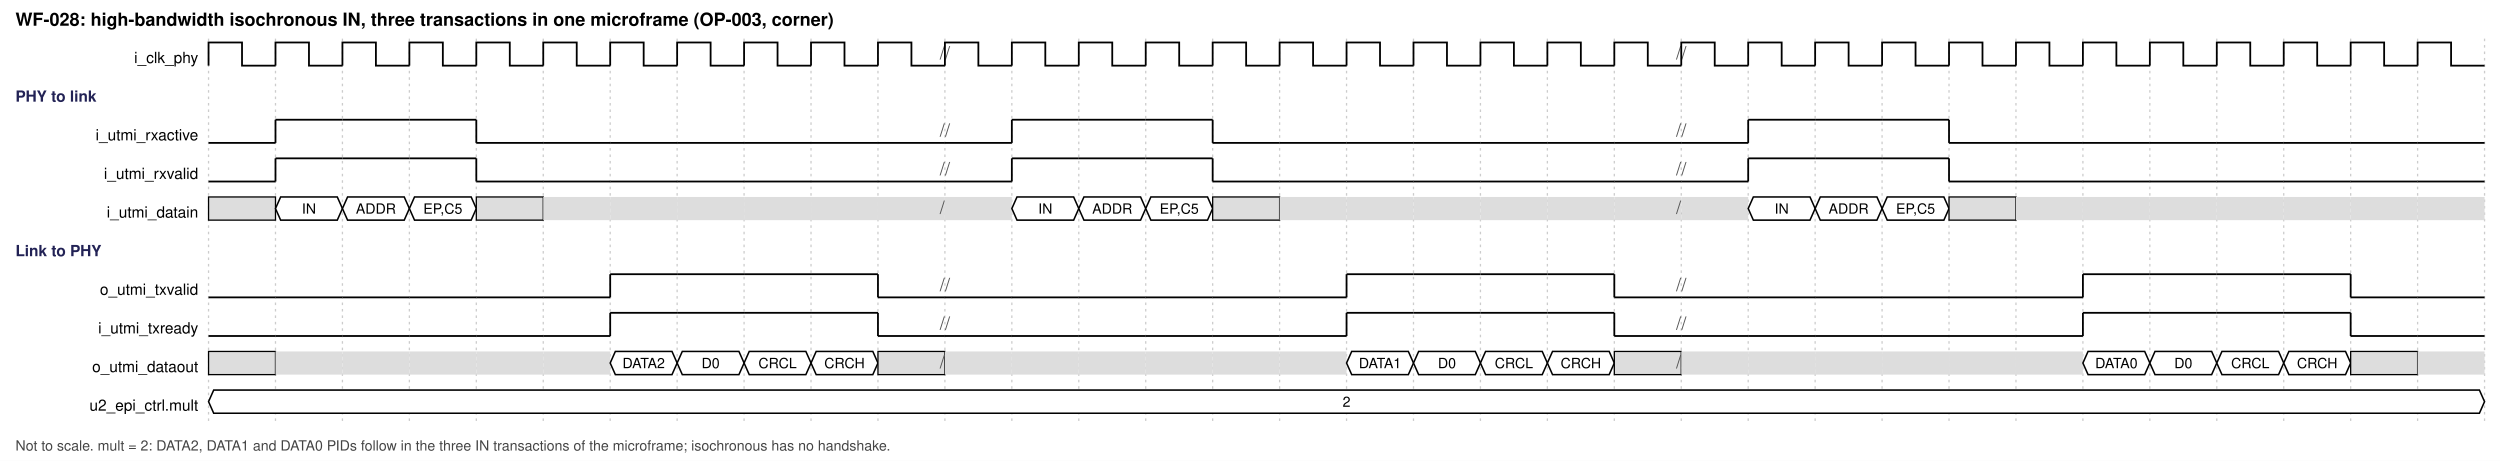
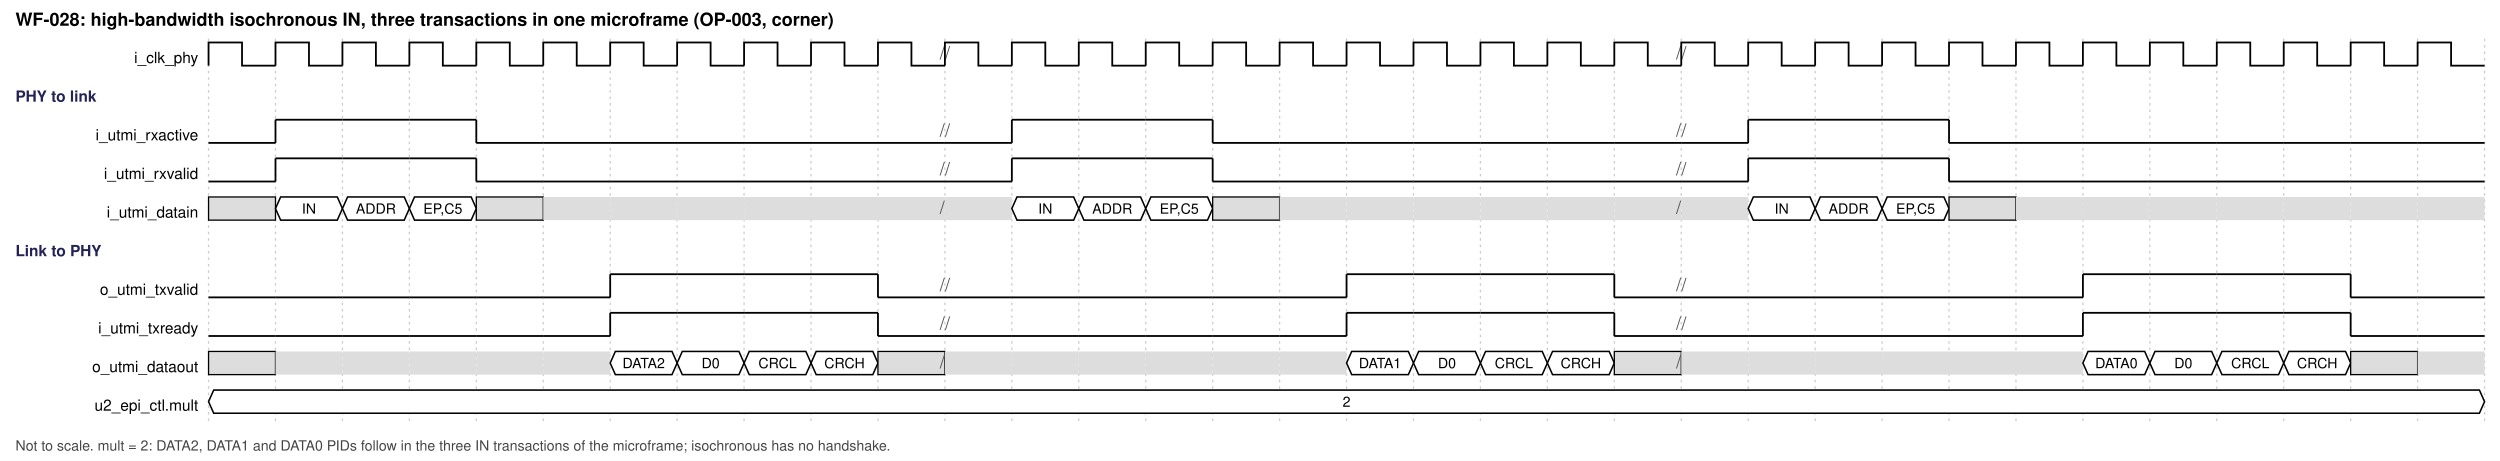
<svg xmlns="http://www.w3.org/2000/svg" width="1942" height="358" viewBox="0 0 1942 358" font-family="Helvetica,Arial,sans-serif">
  <rect width="100%" height="100%" fill="#fff" />
  <text x="12" y="20" font-size="14" font-weight="bold">WF-028: high-bandwidth isochronous IN, three transactions in one microframe (OP-003, corner)</text>
  <line x1="162" y1="30" x2="162" y2="330" stroke="#ccc" stroke-dasharray="2,3" />
  <line x1="214" y1="30" x2="214" y2="330" stroke="#ccc" stroke-dasharray="2,3" />
  <line x1="266" y1="30" x2="266" y2="330" stroke="#ccc" stroke-dasharray="2,3" />
  <line x1="318" y1="30" x2="318" y2="330" stroke="#ccc" stroke-dasharray="2,3" />
  <line x1="370" y1="30" x2="370" y2="330" stroke="#ccc" stroke-dasharray="2,3" />
  <line x1="422" y1="30" x2="422" y2="330" stroke="#ccc" stroke-dasharray="2,3" />
  <line x1="474" y1="30" x2="474" y2="330" stroke="#ccc" stroke-dasharray="2,3" />
  <line x1="526" y1="30" x2="526" y2="330" stroke="#ccc" stroke-dasharray="2,3" />
  <line x1="578" y1="30" x2="578" y2="330" stroke="#ccc" stroke-dasharray="2,3" />
  <line x1="630" y1="30" x2="630" y2="330" stroke="#ccc" stroke-dasharray="2,3" />
  <line x1="682" y1="30" x2="682" y2="330" stroke="#ccc" stroke-dasharray="2,3" />
  <line x1="734" y1="30" x2="734" y2="330" stroke="#ccc" stroke-dasharray="2,3" />
  <line x1="786" y1="30" x2="786" y2="330" stroke="#ccc" stroke-dasharray="2,3" />
  <line x1="838" y1="30" x2="838" y2="330" stroke="#ccc" stroke-dasharray="2,3" />
  <line x1="890" y1="30" x2="890" y2="330" stroke="#ccc" stroke-dasharray="2,3" />
  <line x1="942" y1="30" x2="942" y2="330" stroke="#ccc" stroke-dasharray="2,3" />
  <line x1="994" y1="30" x2="994" y2="330" stroke="#ccc" stroke-dasharray="2,3" />
  <line x1="1046" y1="30" x2="1046" y2="330" stroke="#ccc" stroke-dasharray="2,3" />
  <line x1="1098" y1="30" x2="1098" y2="330" stroke="#ccc" stroke-dasharray="2,3" />
  <line x1="1150" y1="30" x2="1150" y2="330" stroke="#ccc" stroke-dasharray="2,3" />
  <line x1="1202" y1="30" x2="1202" y2="330" stroke="#ccc" stroke-dasharray="2,3" />
  <line x1="1254" y1="30" x2="1254" y2="330" stroke="#ccc" stroke-dasharray="2,3" />
  <line x1="1306" y1="30" x2="1306" y2="330" stroke="#ccc" stroke-dasharray="2,3" />
  <line x1="1358" y1="30" x2="1358" y2="330" stroke="#ccc" stroke-dasharray="2,3" />
  <line x1="1410" y1="30" x2="1410" y2="330" stroke="#ccc" stroke-dasharray="2,3" />
  <line x1="1462" y1="30" x2="1462" y2="330" stroke="#ccc" stroke-dasharray="2,3" />
  <line x1="1514" y1="30" x2="1514" y2="330" stroke="#ccc" stroke-dasharray="2,3" />
  <line x1="1566" y1="30" x2="1566" y2="330" stroke="#ccc" stroke-dasharray="2,3" />
  <line x1="1618" y1="30" x2="1618" y2="330" stroke="#ccc" stroke-dasharray="2,3" />
  <line x1="1670" y1="30" x2="1670" y2="330" stroke="#ccc" stroke-dasharray="2,3" />
  <line x1="1722" y1="30" x2="1722" y2="330" stroke="#ccc" stroke-dasharray="2,3" />
  <line x1="1774" y1="30" x2="1774" y2="330" stroke="#ccc" stroke-dasharray="2,3" />
  <line x1="1826" y1="30" x2="1826" y2="330" stroke="#ccc" stroke-dasharray="2,3" />
  <line x1="1878" y1="30" x2="1878" y2="330" stroke="#ccc" stroke-dasharray="2,3" />
  <line x1="1930" y1="30" x2="1930" y2="330" stroke="#ccc" stroke-dasharray="2,3" />
  <text x="154" y="49" font-size="12" text-anchor="end">i_clk_phy</text>
  <polyline points="162.0,51.0 162.0,33.0 188.0,33.0 188.0,51.0 214.0,51.0" stroke="#000" stroke-width="1.4" fill="none" />
  <polyline points="214.0,51.0 214.0,33.0 240.0,33.0 240.0,51.0 266.0,51.0" stroke="#000" stroke-width="1.4" fill="none" />
  <polyline points="266.0,51.0 266.0,33.0 292.0,33.0 292.0,51.0 318.0,51.0" stroke="#000" stroke-width="1.4" fill="none" />
  <polyline points="318.0,51.0 318.0,33.0 344.0,33.0 344.0,51.0 370.0,51.0" stroke="#000" stroke-width="1.4" fill="none" />
  <polyline points="370.0,51.0 370.0,33.0 396.0,33.0 396.0,51.0 422.0,51.0" stroke="#000" stroke-width="1.4" fill="none" />
  <polyline points="422.0,51.0 422.0,33.0 448.0,33.0 448.0,51.0 474.0,51.0" stroke="#000" stroke-width="1.4" fill="none" />
  <polyline points="474.0,51.0 474.0,33.0 500.0,33.0 500.0,51.0 526.0,51.0" stroke="#000" stroke-width="1.4" fill="none" />
  <polyline points="526.0,51.0 526.0,33.0 552.0,33.0 552.0,51.0 578.0,51.0" stroke="#000" stroke-width="1.4" fill="none" />
  <polyline points="578.0,51.0 578.0,33.0 604.0,33.0 604.0,51.0 630.0,51.0" stroke="#000" stroke-width="1.4" fill="none" />
  <polyline points="630.0,51.0 630.0,33.0 656.0,33.0 656.0,51.0 682.0,51.0" stroke="#000" stroke-width="1.4" fill="none" />
  <polyline points="682.0,51.0 682.0,33.0 708.0,33.0 708.0,51.0 734.0,51.0" stroke="#000" stroke-width="1.4" fill="none" />
  <text x="734.0" y="46.0" text-anchor="middle" font-size="14" fill="#555">//</text>
  <polyline points="734.0,51.0 734.0,33.0 760.0,33.0 760.0,51.0 786.0,51.0" stroke="#000" stroke-width="1.4" fill="none" />
  <polyline points="786.0,51.0 786.0,33.0 812.0,33.0 812.0,51.0 838.0,51.0" stroke="#000" stroke-width="1.4" fill="none" />
  <polyline points="838.0,51.0 838.0,33.0 864.0,33.0 864.0,51.0 890.0,51.0" stroke="#000" stroke-width="1.4" fill="none" />
  <polyline points="890.0,51.0 890.0,33.0 916.0,33.0 916.0,51.0 942.0,51.0" stroke="#000" stroke-width="1.4" fill="none" />
  <polyline points="942.0,51.0 942.0,33.0 968.0,33.0 968.0,51.0 994.0,51.0" stroke="#000" stroke-width="1.4" fill="none" />
  <polyline points="994.0,51.0 994.0,33.0 1020.0,33.0 1020.0,51.0 1046.0,51.0" stroke="#000" stroke-width="1.4" fill="none" />
  <polyline points="1046.0,51.0 1046.0,33.0 1072.0,33.0 1072.0,51.0 1098.0,51.0" stroke="#000" stroke-width="1.4" fill="none" />
  <polyline points="1098.0,51.0 1098.0,33.0 1124.0,33.0 1124.0,51.0 1150.0,51.0" stroke="#000" stroke-width="1.4" fill="none" />
  <polyline points="1150.0,51.0 1150.0,33.0 1176.0,33.0 1176.0,51.0 1202.0,51.0" stroke="#000" stroke-width="1.4" fill="none" />
  <polyline points="1202.0,51.0 1202.0,33.0 1228.0,33.0 1228.0,51.0 1254.0,51.0" stroke="#000" stroke-width="1.4" fill="none" />
  <polyline points="1254.0,51.0 1254.0,33.0 1280.0,33.0 1280.0,51.0 1306.0,51.0" stroke="#000" stroke-width="1.4" fill="none" />
  <text x="1306.0" y="46.0" text-anchor="middle" font-size="14" fill="#555">//</text>
  <polyline points="1306.0,51.0 1306.0,33.0 1332.0,33.0 1332.0,51.0 1358.0,51.0" stroke="#000" stroke-width="1.4" fill="none" />
  <polyline points="1358.0,51.0 1358.0,33.0 1384.0,33.0 1384.0,51.0 1410.0,51.0" stroke="#000" stroke-width="1.4" fill="none" />
  <polyline points="1410.0,51.0 1410.0,33.0 1436.0,33.0 1436.0,51.0 1462.0,51.0" stroke="#000" stroke-width="1.4" fill="none" />
  <polyline points="1462.0,51.0 1462.0,33.0 1488.0,33.0 1488.0,51.0 1514.0,51.0" stroke="#000" stroke-width="1.4" fill="none" />
  <polyline points="1514.0,51.0 1514.0,33.0 1540.0,33.0 1540.0,51.0 1566.0,51.0" stroke="#000" stroke-width="1.4" fill="none" />
  <polyline points="1566.0,51.0 1566.0,33.0 1592.0,33.0 1592.0,51.0 1618.0,51.0" stroke="#000" stroke-width="1.4" fill="none" />
  <polyline points="1618.0,51.0 1618.0,33.0 1644.0,33.0 1644.0,51.0 1670.0,51.0" stroke="#000" stroke-width="1.4" fill="none" />
  <polyline points="1670.0,51.0 1670.0,33.0 1696.0,33.0 1696.0,51.0 1722.0,51.0" stroke="#000" stroke-width="1.4" fill="none" />
  <polyline points="1722.0,51.0 1722.0,33.0 1748.0,33.0 1748.0,51.0 1774.0,51.0" stroke="#000" stroke-width="1.4" fill="none" />
  <polyline points="1774.0,51.0 1774.0,33.0 1800.0,33.0 1800.0,51.0 1826.0,51.0" stroke="#000" stroke-width="1.4" fill="none" />
  <polyline points="1826.0,51.0 1826.0,33.0 1852.0,33.0 1852.0,51.0 1878.0,51.0" stroke="#000" stroke-width="1.4" fill="none" />
  <polyline points="1878.0,51.0 1878.0,33.0 1904.0,33.0 1904.0,51.0 1930.0,51.0" stroke="#000" stroke-width="1.4" fill="none" />
  <text x="12" y="79" font-size="12" font-weight="bold" fill="#225">PHY to link</text>
  <text x="154" y="109" font-size="12" text-anchor="end">i_utmi_rxactive</text>
  <polyline points="162.0,111.0 214.0,111.0" stroke="#000" stroke-width="1.4" fill="none" />
  <polyline points="214.0,111.0 214.0,93.0" stroke="#000" stroke-width="1.4" fill="none" />
  <polyline points="214.0,93.0 266.0,93.0" stroke="#000" stroke-width="1.4" fill="none" />
  <polyline points="266.0,93.0 318.0,93.0" stroke="#000" stroke-width="1.4" fill="none" />
  <polyline points="318.0,93.0 370.0,93.0" stroke="#000" stroke-width="1.4" fill="none" />
  <polyline points="370.0,93.0 370.0,111.0" stroke="#000" stroke-width="1.4" fill="none" />
  <polyline points="370.0,111.0 422.0,111.0" stroke="#000" stroke-width="1.4" fill="none" />
  <polyline points="422.0,111.0 474.0,111.0" stroke="#000" stroke-width="1.4" fill="none" />
  <polyline points="474.0,111.0 526.0,111.0" stroke="#000" stroke-width="1.4" fill="none" />
  <polyline points="526.0,111.0 578.0,111.0" stroke="#000" stroke-width="1.4" fill="none" />
  <polyline points="578.0,111.0 630.0,111.0" stroke="#000" stroke-width="1.4" fill="none" />
  <polyline points="630.0,111.0 682.0,111.0" stroke="#000" stroke-width="1.4" fill="none" />
  <polyline points="682.0,111.0 734.0,111.0" stroke="#000" stroke-width="1.4" fill="none" />
  <text x="734.0" y="106.0" text-anchor="middle" font-size="14" fill="#555">//</text>
  <polyline points="734.0,111.0 786.0,111.0" stroke="#000" stroke-width="1.4" fill="none" />
  <polyline points="786.0,111.0 786.0,93.0" stroke="#000" stroke-width="1.4" fill="none" />
  <polyline points="786.0,93.0 838.0,93.0" stroke="#000" stroke-width="1.4" fill="none" />
  <polyline points="838.0,93.0 890.0,93.0" stroke="#000" stroke-width="1.4" fill="none" />
  <polyline points="890.0,93.0 942.0,93.0" stroke="#000" stroke-width="1.4" fill="none" />
  <polyline points="942.0,93.0 942.0,111.0" stroke="#000" stroke-width="1.4" fill="none" />
  <polyline points="942.0,111.0 994.0,111.0" stroke="#000" stroke-width="1.4" fill="none" />
  <polyline points="994.0,111.0 1046.0,111.0" stroke="#000" stroke-width="1.4" fill="none" />
  <polyline points="1046.0,111.0 1098.0,111.0" stroke="#000" stroke-width="1.4" fill="none" />
  <polyline points="1098.0,111.0 1150.0,111.0" stroke="#000" stroke-width="1.4" fill="none" />
  <polyline points="1150.0,111.0 1202.0,111.0" stroke="#000" stroke-width="1.4" fill="none" />
  <polyline points="1202.0,111.0 1254.0,111.0" stroke="#000" stroke-width="1.4" fill="none" />
  <polyline points="1254.0,111.0 1306.0,111.0" stroke="#000" stroke-width="1.4" fill="none" />
  <text x="1306.0" y="106.0" text-anchor="middle" font-size="14" fill="#555">//</text>
  <polyline points="1306.0,111.0 1358.0,111.0" stroke="#000" stroke-width="1.4" fill="none" />
  <polyline points="1358.0,111.0 1358.0,93.0" stroke="#000" stroke-width="1.4" fill="none" />
  <polyline points="1358.0,93.0 1410.0,93.0" stroke="#000" stroke-width="1.4" fill="none" />
  <polyline points="1410.0,93.0 1462.0,93.0" stroke="#000" stroke-width="1.4" fill="none" />
  <polyline points="1462.0,93.0 1514.0,93.0" stroke="#000" stroke-width="1.4" fill="none" />
  <polyline points="1514.0,93.0 1514.0,111.0" stroke="#000" stroke-width="1.4" fill="none" />
  <polyline points="1514.0,111.0 1566.0,111.0" stroke="#000" stroke-width="1.4" fill="none" />
  <polyline points="1566.0,111.0 1618.0,111.0" stroke="#000" stroke-width="1.4" fill="none" />
  <polyline points="1618.0,111.0 1670.0,111.0" stroke="#000" stroke-width="1.4" fill="none" />
  <polyline points="1670.0,111.0 1722.0,111.0" stroke="#000" stroke-width="1.4" fill="none" />
  <polyline points="1722.0,111.0 1774.0,111.0" stroke="#000" stroke-width="1.4" fill="none" />
  <polyline points="1774.0,111.0 1826.0,111.0" stroke="#000" stroke-width="1.4" fill="none" />
  <polyline points="1826.0,111.0 1878.0,111.0" stroke="#000" stroke-width="1.4" fill="none" />
  <polyline points="1878.0,111.0 1930.0,111.0" stroke="#000" stroke-width="1.4" fill="none" />
  <text x="154" y="139" font-size="12" text-anchor="end">i_utmi_rxvalid</text>
  <polyline points="162.0,141.0 214.0,141.0" stroke="#000" stroke-width="1.4" fill="none" />
  <polyline points="214.0,141.0 214.0,123.0" stroke="#000" stroke-width="1.4" fill="none" />
  <polyline points="214.0,123.0 266.0,123.0" stroke="#000" stroke-width="1.4" fill="none" />
  <polyline points="266.0,123.0 318.0,123.0" stroke="#000" stroke-width="1.4" fill="none" />
  <polyline points="318.0,123.0 370.0,123.0" stroke="#000" stroke-width="1.4" fill="none" />
  <polyline points="370.0,123.0 370.0,141.0" stroke="#000" stroke-width="1.4" fill="none" />
  <polyline points="370.0,141.0 422.0,141.0" stroke="#000" stroke-width="1.4" fill="none" />
  <polyline points="422.0,141.0 474.0,141.0" stroke="#000" stroke-width="1.4" fill="none" />
  <polyline points="474.0,141.0 526.0,141.0" stroke="#000" stroke-width="1.4" fill="none" />
  <polyline points="526.0,141.0 578.0,141.0" stroke="#000" stroke-width="1.4" fill="none" />
  <polyline points="578.0,141.0 630.0,141.0" stroke="#000" stroke-width="1.4" fill="none" />
  <polyline points="630.0,141.0 682.0,141.0" stroke="#000" stroke-width="1.4" fill="none" />
  <polyline points="682.0,141.0 734.0,141.0" stroke="#000" stroke-width="1.4" fill="none" />
  <text x="734.0" y="136.0" text-anchor="middle" font-size="14" fill="#555">//</text>
  <polyline points="734.0,141.0 786.0,141.0" stroke="#000" stroke-width="1.4" fill="none" />
  <polyline points="786.0,141.0 786.0,123.0" stroke="#000" stroke-width="1.4" fill="none" />
  <polyline points="786.0,123.0 838.0,123.0" stroke="#000" stroke-width="1.4" fill="none" />
  <polyline points="838.0,123.0 890.0,123.0" stroke="#000" stroke-width="1.4" fill="none" />
  <polyline points="890.0,123.0 942.0,123.0" stroke="#000" stroke-width="1.4" fill="none" />
  <polyline points="942.0,123.0 942.0,141.0" stroke="#000" stroke-width="1.4" fill="none" />
  <polyline points="942.0,141.0 994.0,141.0" stroke="#000" stroke-width="1.4" fill="none" />
  <polyline points="994.0,141.0 1046.0,141.0" stroke="#000" stroke-width="1.4" fill="none" />
  <polyline points="1046.0,141.0 1098.0,141.0" stroke="#000" stroke-width="1.4" fill="none" />
  <polyline points="1098.0,141.0 1150.0,141.0" stroke="#000" stroke-width="1.4" fill="none" />
  <polyline points="1150.0,141.0 1202.0,141.0" stroke="#000" stroke-width="1.4" fill="none" />
  <polyline points="1202.0,141.0 1254.0,141.0" stroke="#000" stroke-width="1.4" fill="none" />
  <polyline points="1254.0,141.0 1306.0,141.0" stroke="#000" stroke-width="1.4" fill="none" />
  <text x="1306.0" y="136.0" text-anchor="middle" font-size="14" fill="#555">//</text>
  <polyline points="1306.0,141.0 1358.0,141.0" stroke="#000" stroke-width="1.4" fill="none" />
  <polyline points="1358.0,141.0 1358.0,123.0" stroke="#000" stroke-width="1.4" fill="none" />
  <polyline points="1358.0,123.0 1410.0,123.0" stroke="#000" stroke-width="1.4" fill="none" />
  <polyline points="1410.0,123.0 1462.0,123.0" stroke="#000" stroke-width="1.4" fill="none" />
  <polyline points="1462.0,123.0 1514.0,123.0" stroke="#000" stroke-width="1.4" fill="none" />
  <polyline points="1514.0,123.0 1514.0,141.0" stroke="#000" stroke-width="1.4" fill="none" />
  <polyline points="1514.0,141.0 1566.0,141.0" stroke="#000" stroke-width="1.4" fill="none" />
  <polyline points="1566.0,141.0 1618.0,141.0" stroke="#000" stroke-width="1.4" fill="none" />
  <polyline points="1618.0,141.0 1670.0,141.0" stroke="#000" stroke-width="1.4" fill="none" />
  <polyline points="1670.0,141.0 1722.0,141.0" stroke="#000" stroke-width="1.4" fill="none" />
  <polyline points="1722.0,141.0 1774.0,141.0" stroke="#000" stroke-width="1.4" fill="none" />
  <polyline points="1774.0,141.0 1826.0,141.0" stroke="#000" stroke-width="1.4" fill="none" />
  <polyline points="1826.0,141.0 1878.0,141.0" stroke="#000" stroke-width="1.4" fill="none" />
  <polyline points="1878.0,141.0 1930.0,141.0" stroke="#000" stroke-width="1.4" fill="none" />
  <text x="154" y="169" font-size="12" text-anchor="end">i_utmi_datain</text>
  <rect x="162.0" y="153.0" width="52.0" height="18.0" fill="#ddd" stroke="#000" />
  <polygon points="218.0,153.0 262.0,153.0 266.0,162.0 262.0,171.0 218.0,171.0 214.0,162.0" fill="#ffffff" stroke="#000" stroke-width="1.2" />
  <text x="240.0" y="166.0" text-anchor="middle" font-size="11">IN</text>
  <polygon points="270.0,153.0 314.0,153.0 318.0,162.0 314.0,171.0 270.0,171.0 266.0,162.0" fill="#ffffff" stroke="#000" stroke-width="1.2" />
  <text x="292.0" y="166.0" text-anchor="middle" font-size="11">ADDR</text>
  <polygon points="322.0,153.0 366.0,153.0 370.0,162.0 366.0,171.0 322.0,171.0 318.0,162.0" fill="#ffffff" stroke="#000" stroke-width="1.2" />
  <text x="344.0" y="166.0" text-anchor="middle" font-size="11">EP,C5</text>
  <rect x="370.0" y="153.0" width="52.0" height="18.0" fill="#ddd" stroke="#000" />
  <rect x="422.0" y="153.0" width="52.0" height="18.0" fill="#ddd" stroke="none" />
  <rect x="474.0" y="153.0" width="52.0" height="18.0" fill="#ddd" stroke="none" />
  <rect x="526.0" y="153.0" width="52.0" height="18.0" fill="#ddd" stroke="none" />
  <rect x="578.0" y="153.0" width="52.0" height="18.0" fill="#ddd" stroke="none" />
  <rect x="630.0" y="153.0" width="52.0" height="18.0" fill="#ddd" stroke="none" />
  <rect x="682.0" y="153.0" width="52.0" height="18.0" fill="#ddd" stroke="none" />
  <text x="734.0" y="166.0" text-anchor="middle" font-size="14" fill="#555">//</text>
  <rect x="734.0" y="153.0" width="52.0" height="18.0" fill="#ddd" stroke="none" />
  <polygon points="790.0,153.0 834.0,153.0 838.0,162.0 834.0,171.0 790.0,171.0 786.0,162.0" fill="#ffffff" stroke="#000" stroke-width="1.2" />
  <text x="812.0" y="166.0" text-anchor="middle" font-size="11">IN</text>
  <polygon points="842.0,153.0 886.0,153.0 890.0,162.0 886.0,171.0 842.0,171.0 838.0,162.0" fill="#ffffff" stroke="#000" stroke-width="1.2" />
  <text x="864.0" y="166.0" text-anchor="middle" font-size="11">ADDR</text>
  <polygon points="894.0,153.0 938.0,153.0 942.0,162.0 938.0,171.0 894.0,171.0 890.0,162.0" fill="#ffffff" stroke="#000" stroke-width="1.2" />
  <text x="916.0" y="166.0" text-anchor="middle" font-size="11">EP,C5</text>
  <rect x="942.0" y="153.0" width="52.0" height="18.0" fill="#ddd" stroke="#000" />
  <rect x="994.0" y="153.0" width="52.0" height="18.0" fill="#ddd" stroke="none" />
  <rect x="1046.0" y="153.0" width="52.0" height="18.0" fill="#ddd" stroke="none" />
  <rect x="1098.0" y="153.0" width="52.0" height="18.0" fill="#ddd" stroke="none" />
  <rect x="1150.0" y="153.0" width="52.0" height="18.0" fill="#ddd" stroke="none" />
  <rect x="1202.0" y="153.0" width="52.0" height="18.0" fill="#ddd" stroke="none" />
  <rect x="1254.0" y="153.0" width="52.0" height="18.0" fill="#ddd" stroke="none" />
  <text x="1306.0" y="166.0" text-anchor="middle" font-size="14" fill="#555">//</text>
  <rect x="1306.0" y="153.0" width="52.0" height="18.0" fill="#ddd" stroke="none" />
  <polygon points="1362.0,153.0 1406.0,153.0 1410.0,162.0 1406.0,171.0 1362.0,171.0 1358.0,162.0" fill="#ffffff" stroke="#000" stroke-width="1.2" />
  <text x="1384.0" y="166.0" text-anchor="middle" font-size="11">IN</text>
  <polygon points="1414.0,153.0 1458.0,153.0 1462.0,162.0 1458.0,171.0 1414.0,171.0 1410.0,162.0" fill="#ffffff" stroke="#000" stroke-width="1.2" />
  <text x="1436.0" y="166.0" text-anchor="middle" font-size="11">ADDR</text>
  <polygon points="1466.0,153.0 1510.0,153.0 1514.0,162.0 1510.0,171.0 1466.0,171.0 1462.0,162.0" fill="#ffffff" stroke="#000" stroke-width="1.2" />
  <text x="1488.0" y="166.0" text-anchor="middle" font-size="11">EP,C5</text>
  <rect x="1514.0" y="153.0" width="52.0" height="18.0" fill="#ddd" stroke="#000" />
  <rect x="1566.0" y="153.0" width="52.0" height="18.0" fill="#ddd" stroke="none" />
  <rect x="1618.0" y="153.0" width="52.0" height="18.0" fill="#ddd" stroke="none" />
  <rect x="1670.0" y="153.0" width="52.0" height="18.0" fill="#ddd" stroke="none" />
  <rect x="1722.0" y="153.0" width="52.0" height="18.0" fill="#ddd" stroke="none" />
  <rect x="1774.0" y="153.0" width="52.0" height="18.0" fill="#ddd" stroke="none" />
  <rect x="1826.0" y="153.0" width="52.0" height="18.0" fill="#ddd" stroke="none" />
  <rect x="1878.0" y="153.0" width="52.0" height="18.0" fill="#ddd" stroke="none" />
  <text x="12" y="199" font-size="12" font-weight="bold" fill="#225">Link to PHY</text>
  <text x="154" y="229" font-size="12" text-anchor="end">o_utmi_txvalid</text>
  <polyline points="162.0,231.0 214.0,231.0" stroke="#000" stroke-width="1.4" fill="none" />
  <polyline points="214.0,231.0 266.0,231.0" stroke="#000" stroke-width="1.4" fill="none" />
  <polyline points="266.0,231.0 318.0,231.0" stroke="#000" stroke-width="1.4" fill="none" />
  <polyline points="318.0,231.0 370.0,231.0" stroke="#000" stroke-width="1.4" fill="none" />
  <polyline points="370.0,231.0 422.0,231.0" stroke="#000" stroke-width="1.4" fill="none" />
  <polyline points="422.0,231.0 474.0,231.0" stroke="#000" stroke-width="1.4" fill="none" />
  <polyline points="474.0,231.0 474.0,213.0" stroke="#000" stroke-width="1.4" fill="none" />
  <polyline points="474.0,213.0 526.0,213.0" stroke="#000" stroke-width="1.4" fill="none" />
  <polyline points="526.0,213.0 578.0,213.0" stroke="#000" stroke-width="1.4" fill="none" />
  <polyline points="578.0,213.0 630.0,213.0" stroke="#000" stroke-width="1.4" fill="none" />
  <polyline points="630.0,213.0 682.0,213.0" stroke="#000" stroke-width="1.4" fill="none" />
  <polyline points="682.0,213.0 682.0,231.0" stroke="#000" stroke-width="1.4" fill="none" />
  <polyline points="682.0,231.0 734.0,231.0" stroke="#000" stroke-width="1.4" fill="none" />
  <text x="734.0" y="226.0" text-anchor="middle" font-size="14" fill="#555">//</text>
  <polyline points="734.0,231.0 786.0,231.0" stroke="#000" stroke-width="1.4" fill="none" />
  <polyline points="786.0,231.0 838.0,231.0" stroke="#000" stroke-width="1.4" fill="none" />
  <polyline points="838.0,231.0 890.0,231.0" stroke="#000" stroke-width="1.4" fill="none" />
  <polyline points="890.0,231.0 942.0,231.0" stroke="#000" stroke-width="1.4" fill="none" />
  <polyline points="942.0,231.0 994.0,231.0" stroke="#000" stroke-width="1.4" fill="none" />
  <polyline points="994.0,231.0 1046.0,231.0" stroke="#000" stroke-width="1.4" fill="none" />
  <polyline points="1046.0,231.0 1046.0,213.0" stroke="#000" stroke-width="1.4" fill="none" />
  <polyline points="1046.0,213.0 1098.0,213.0" stroke="#000" stroke-width="1.4" fill="none" />
  <polyline points="1098.0,213.0 1150.0,213.0" stroke="#000" stroke-width="1.4" fill="none" />
  <polyline points="1150.0,213.0 1202.0,213.0" stroke="#000" stroke-width="1.4" fill="none" />
  <polyline points="1202.0,213.0 1254.0,213.0" stroke="#000" stroke-width="1.4" fill="none" />
  <polyline points="1254.0,213.0 1254.0,231.0" stroke="#000" stroke-width="1.4" fill="none" />
  <polyline points="1254.0,231.0 1306.0,231.0" stroke="#000" stroke-width="1.4" fill="none" />
  <text x="1306.0" y="226.0" text-anchor="middle" font-size="14" fill="#555">//</text>
  <polyline points="1306.0,231.0 1358.0,231.0" stroke="#000" stroke-width="1.4" fill="none" />
  <polyline points="1358.0,231.0 1410.0,231.0" stroke="#000" stroke-width="1.4" fill="none" />
  <polyline points="1410.0,231.0 1462.0,231.0" stroke="#000" stroke-width="1.4" fill="none" />
  <polyline points="1462.0,231.0 1514.0,231.0" stroke="#000" stroke-width="1.4" fill="none" />
  <polyline points="1514.0,231.0 1566.0,231.0" stroke="#000" stroke-width="1.4" fill="none" />
  <polyline points="1566.0,231.0 1618.0,231.0" stroke="#000" stroke-width="1.4" fill="none" />
  <polyline points="1618.0,231.0 1618.0,213.0" stroke="#000" stroke-width="1.4" fill="none" />
  <polyline points="1618.0,213.0 1670.0,213.0" stroke="#000" stroke-width="1.4" fill="none" />
  <polyline points="1670.0,213.0 1722.0,213.0" stroke="#000" stroke-width="1.4" fill="none" />
  <polyline points="1722.0,213.0 1774.0,213.0" stroke="#000" stroke-width="1.4" fill="none" />
  <polyline points="1774.0,213.0 1826.0,213.0" stroke="#000" stroke-width="1.4" fill="none" />
  <polyline points="1826.0,213.0 1826.0,231.0" stroke="#000" stroke-width="1.4" fill="none" />
  <polyline points="1826.0,231.0 1878.0,231.0" stroke="#000" stroke-width="1.4" fill="none" />
  <polyline points="1878.0,231.0 1930.0,231.0" stroke="#000" stroke-width="1.4" fill="none" />
  <text x="154" y="259" font-size="12" text-anchor="end">i_utmi_txready</text>
  <polyline points="162.0,261.0 214.0,261.0" stroke="#000" stroke-width="1.4" fill="none" />
  <polyline points="214.0,261.0 266.0,261.0" stroke="#000" stroke-width="1.4" fill="none" />
  <polyline points="266.0,261.0 318.0,261.0" stroke="#000" stroke-width="1.4" fill="none" />
  <polyline points="318.0,261.0 370.0,261.0" stroke="#000" stroke-width="1.4" fill="none" />
  <polyline points="370.0,261.0 422.0,261.0" stroke="#000" stroke-width="1.4" fill="none" />
  <polyline points="422.0,261.0 474.0,261.0" stroke="#000" stroke-width="1.4" fill="none" />
  <polyline points="474.0,261.0 474.0,243.0" stroke="#000" stroke-width="1.4" fill="none" />
  <polyline points="474.0,243.0 526.0,243.0" stroke="#000" stroke-width="1.4" fill="none" />
  <polyline points="526.0,243.0 578.0,243.0" stroke="#000" stroke-width="1.4" fill="none" />
  <polyline points="578.0,243.0 630.0,243.0" stroke="#000" stroke-width="1.4" fill="none" />
  <polyline points="630.0,243.0 682.0,243.0" stroke="#000" stroke-width="1.4" fill="none" />
  <polyline points="682.0,243.0 682.0,261.0" stroke="#000" stroke-width="1.4" fill="none" />
  <polyline points="682.0,261.0 734.0,261.0" stroke="#000" stroke-width="1.4" fill="none" />
  <text x="734.0" y="256.0" text-anchor="middle" font-size="14" fill="#555">//</text>
  <polyline points="734.0,261.0 786.0,261.0" stroke="#000" stroke-width="1.4" fill="none" />
  <polyline points="786.0,261.0 838.0,261.0" stroke="#000" stroke-width="1.4" fill="none" />
  <polyline points="838.0,261.0 890.0,261.0" stroke="#000" stroke-width="1.4" fill="none" />
  <polyline points="890.0,261.0 942.0,261.0" stroke="#000" stroke-width="1.4" fill="none" />
  <polyline points="942.0,261.0 994.0,261.0" stroke="#000" stroke-width="1.4" fill="none" />
  <polyline points="994.0,261.0 1046.0,261.0" stroke="#000" stroke-width="1.4" fill="none" />
  <polyline points="1046.0,261.0 1046.0,243.0" stroke="#000" stroke-width="1.4" fill="none" />
  <polyline points="1046.0,243.0 1098.0,243.0" stroke="#000" stroke-width="1.4" fill="none" />
  <polyline points="1098.0,243.0 1150.0,243.0" stroke="#000" stroke-width="1.4" fill="none" />
  <polyline points="1150.0,243.0 1202.0,243.0" stroke="#000" stroke-width="1.4" fill="none" />
  <polyline points="1202.0,243.0 1254.0,243.0" stroke="#000" stroke-width="1.4" fill="none" />
  <polyline points="1254.0,243.0 1254.0,261.0" stroke="#000" stroke-width="1.4" fill="none" />
  <polyline points="1254.0,261.0 1306.0,261.0" stroke="#000" stroke-width="1.4" fill="none" />
  <text x="1306.0" y="256.0" text-anchor="middle" font-size="14" fill="#555">//</text>
  <polyline points="1306.0,261.0 1358.0,261.0" stroke="#000" stroke-width="1.4" fill="none" />
  <polyline points="1358.0,261.0 1410.0,261.0" stroke="#000" stroke-width="1.4" fill="none" />
  <polyline points="1410.0,261.0 1462.0,261.0" stroke="#000" stroke-width="1.4" fill="none" />
  <polyline points="1462.0,261.0 1514.0,261.0" stroke="#000" stroke-width="1.4" fill="none" />
  <polyline points="1514.0,261.0 1566.0,261.0" stroke="#000" stroke-width="1.4" fill="none" />
  <polyline points="1566.0,261.0 1618.0,261.0" stroke="#000" stroke-width="1.4" fill="none" />
  <polyline points="1618.0,261.0 1618.0,243.0" stroke="#000" stroke-width="1.4" fill="none" />
  <polyline points="1618.0,243.0 1670.0,243.0" stroke="#000" stroke-width="1.4" fill="none" />
  <polyline points="1670.0,243.0 1722.0,243.0" stroke="#000" stroke-width="1.4" fill="none" />
  <polyline points="1722.0,243.0 1774.0,243.0" stroke="#000" stroke-width="1.4" fill="none" />
  <polyline points="1774.0,243.0 1826.0,243.0" stroke="#000" stroke-width="1.4" fill="none" />
  <polyline points="1826.0,243.0 1826.0,261.0" stroke="#000" stroke-width="1.4" fill="none" />
  <polyline points="1826.0,261.0 1878.0,261.0" stroke="#000" stroke-width="1.4" fill="none" />
  <polyline points="1878.0,261.0 1930.0,261.0" stroke="#000" stroke-width="1.4" fill="none" />
  <text x="154" y="289" font-size="12" text-anchor="end">o_utmi_dataout</text>
  <rect x="162.0" y="273.0" width="52.0" height="18.0" fill="#ddd" stroke="#000" />
  <rect x="214.0" y="273.0" width="52.0" height="18.0" fill="#ddd" stroke="none" />
  <rect x="266.0" y="273.0" width="52.0" height="18.0" fill="#ddd" stroke="none" />
  <rect x="318.0" y="273.0" width="52.0" height="18.0" fill="#ddd" stroke="none" />
  <rect x="370.0" y="273.0" width="52.0" height="18.0" fill="#ddd" stroke="none" />
  <rect x="422.0" y="273.0" width="52.0" height="18.0" fill="#ddd" stroke="none" />
  <polygon points="478.0,273.0 522.0,273.0 526.0,282.0 522.0,291.0 478.0,291.0 474.0,282.0" fill="#ffffff" stroke="#000" stroke-width="1.2" />
  <text x="500.0" y="286.0" text-anchor="middle" font-size="11">DATA2</text>
  <polygon points="530.0,273.0 574.0,273.0 578.0,282.0 574.0,291.0 530.0,291.0 526.0,282.0" fill="#ffffff" stroke="#000" stroke-width="1.2" />
  <text x="552.0" y="286.0" text-anchor="middle" font-size="11">D0</text>
  <polygon points="582.0,273.0 626.0,273.0 630.0,282.0 626.0,291.0 582.0,291.0 578.0,282.0" fill="#ffffff" stroke="#000" stroke-width="1.2" />
  <text x="604.0" y="286.0" text-anchor="middle" font-size="11">CRCL</text>
  <polygon points="634.0,273.0 678.0,273.0 682.0,282.0 678.0,291.0 634.0,291.0 630.0,282.0" fill="#ffffff" stroke="#000" stroke-width="1.2" />
  <text x="656.0" y="286.0" text-anchor="middle" font-size="11">CRCH</text>
  <rect x="682.0" y="273.0" width="52.0" height="18.0" fill="#ddd" stroke="#000" />
  <text x="734.0" y="286.0" text-anchor="middle" font-size="14" fill="#555">//</text>
  <rect x="734.0" y="273.0" width="52.0" height="18.0" fill="#ddd" stroke="none" />
  <rect x="786.0" y="273.0" width="52.0" height="18.0" fill="#ddd" stroke="none" />
  <rect x="838.0" y="273.0" width="52.0" height="18.0" fill="#ddd" stroke="none" />
  <rect x="890.0" y="273.0" width="52.0" height="18.0" fill="#ddd" stroke="none" />
  <rect x="942.0" y="273.0" width="52.0" height="18.0" fill="#ddd" stroke="none" />
  <rect x="994.0" y="273.0" width="52.0" height="18.0" fill="#ddd" stroke="none" />
  <polygon points="1050.0,273.0 1094.0,273.0 1098.0,282.0 1094.0,291.0 1050.0,291.0 1046.0,282.0" fill="#ffffff" stroke="#000" stroke-width="1.2" />
  <text x="1072.0" y="286.0" text-anchor="middle" font-size="11">DATA1</text>
  <polygon points="1102.0,273.0 1146.0,273.0 1150.0,282.0 1146.0,291.0 1102.0,291.0 1098.0,282.0" fill="#ffffff" stroke="#000" stroke-width="1.2" />
  <text x="1124.0" y="286.0" text-anchor="middle" font-size="11">D0</text>
  <polygon points="1154.0,273.0 1198.0,273.0 1202.0,282.0 1198.0,291.0 1154.0,291.0 1150.0,282.0" fill="#ffffff" stroke="#000" stroke-width="1.2" />
  <text x="1176.0" y="286.0" text-anchor="middle" font-size="11">CRCL</text>
  <polygon points="1206.0,273.0 1250.0,273.0 1254.0,282.0 1250.0,291.0 1206.0,291.0 1202.0,282.0" fill="#ffffff" stroke="#000" stroke-width="1.2" />
  <text x="1228.0" y="286.0" text-anchor="middle" font-size="11">CRCH</text>
  <rect x="1254.0" y="273.0" width="52.0" height="18.0" fill="#ddd" stroke="#000" />
  <text x="1306.0" y="286.0" text-anchor="middle" font-size="14" fill="#555">//</text>
  <rect x="1306.0" y="273.0" width="52.0" height="18.0" fill="#ddd" stroke="none" />
  <rect x="1358.0" y="273.0" width="52.0" height="18.0" fill="#ddd" stroke="none" />
  <rect x="1410.0" y="273.0" width="52.0" height="18.0" fill="#ddd" stroke="none" />
  <rect x="1462.0" y="273.0" width="52.0" height="18.0" fill="#ddd" stroke="none" />
  <rect x="1514.0" y="273.0" width="52.0" height="18.0" fill="#ddd" stroke="none" />
  <rect x="1566.0" y="273.0" width="52.0" height="18.0" fill="#ddd" stroke="none" />
  <polygon points="1622.0,273.0 1666.0,273.0 1670.0,282.0 1666.0,291.0 1622.0,291.0 1618.0,282.0" fill="#ffffff" stroke="#000" stroke-width="1.2" />
  <text x="1644.0" y="286.0" text-anchor="middle" font-size="11">DATA0</text>
  <polygon points="1674.0,273.0 1718.0,273.0 1722.0,282.0 1718.0,291.0 1674.0,291.0 1670.0,282.0" fill="#ffffff" stroke="#000" stroke-width="1.2" />
  <text x="1696.0" y="286.0" text-anchor="middle" font-size="11">D0</text>
  <polygon points="1726.0,273.0 1770.0,273.0 1774.0,282.0 1770.0,291.0 1726.0,291.0 1722.0,282.0" fill="#ffffff" stroke="#000" stroke-width="1.2" />
  <text x="1748.0" y="286.0" text-anchor="middle" font-size="11">CRCL</text>
  <polygon points="1778.0,273.0 1822.0,273.0 1826.0,282.0 1822.0,291.0 1778.0,291.0 1774.0,282.0" fill="#ffffff" stroke="#000" stroke-width="1.2" />
  <text x="1800.0" y="286.0" text-anchor="middle" font-size="11">CRCH</text>
  <rect x="1826.0" y="273.0" width="52.0" height="18.0" fill="#ddd" stroke="#000" />
  <rect x="1878.0" y="273.0" width="52.0" height="18.0" fill="#ddd" stroke="none" />
-   <text x="154" y="319" font-size="12" text-anchor="end">u2_epi_ctrl.mult</text>
+   <text x="154" y="319" font-size="12" text-anchor="end">u2_epi_ctl.mult</text>
  <polygon points="166.0,303.0 1926.0,303.0 1930.0,312.0 1926.0,321.0 166.0,321.0 162.0,312.0" fill="#ffffff" stroke="#000" stroke-width="1.2" />
  <text x="1046.0" y="316.0" text-anchor="middle" font-size="11">2</text>
  <text x="12" y="350" font-size="11" fill="#444">Not to scale. mult = 2: DATA2, DATA1 and DATA0 PIDs follow in the three IN transactions of the microframe; isochronous has no handshake.</text>
</svg>
